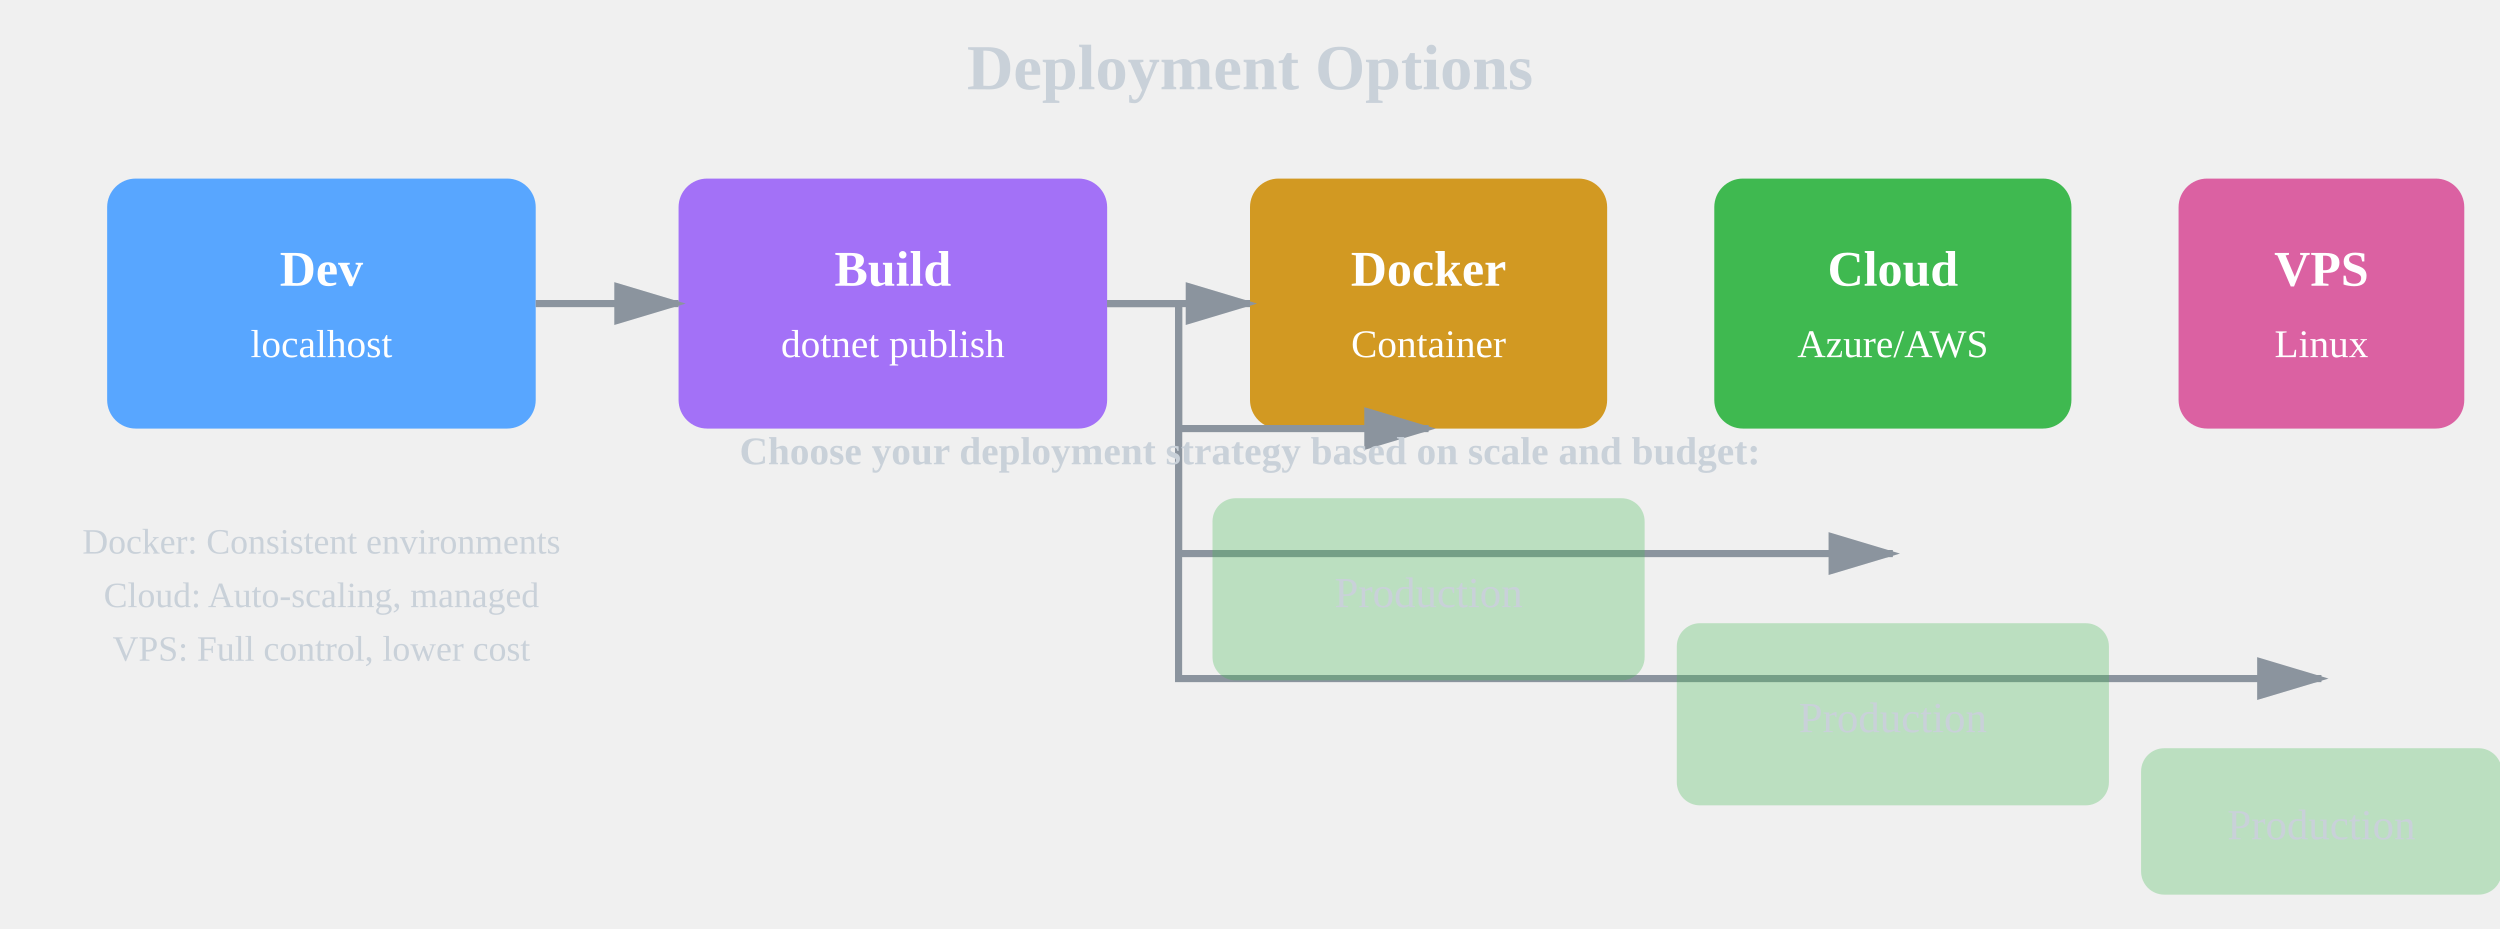
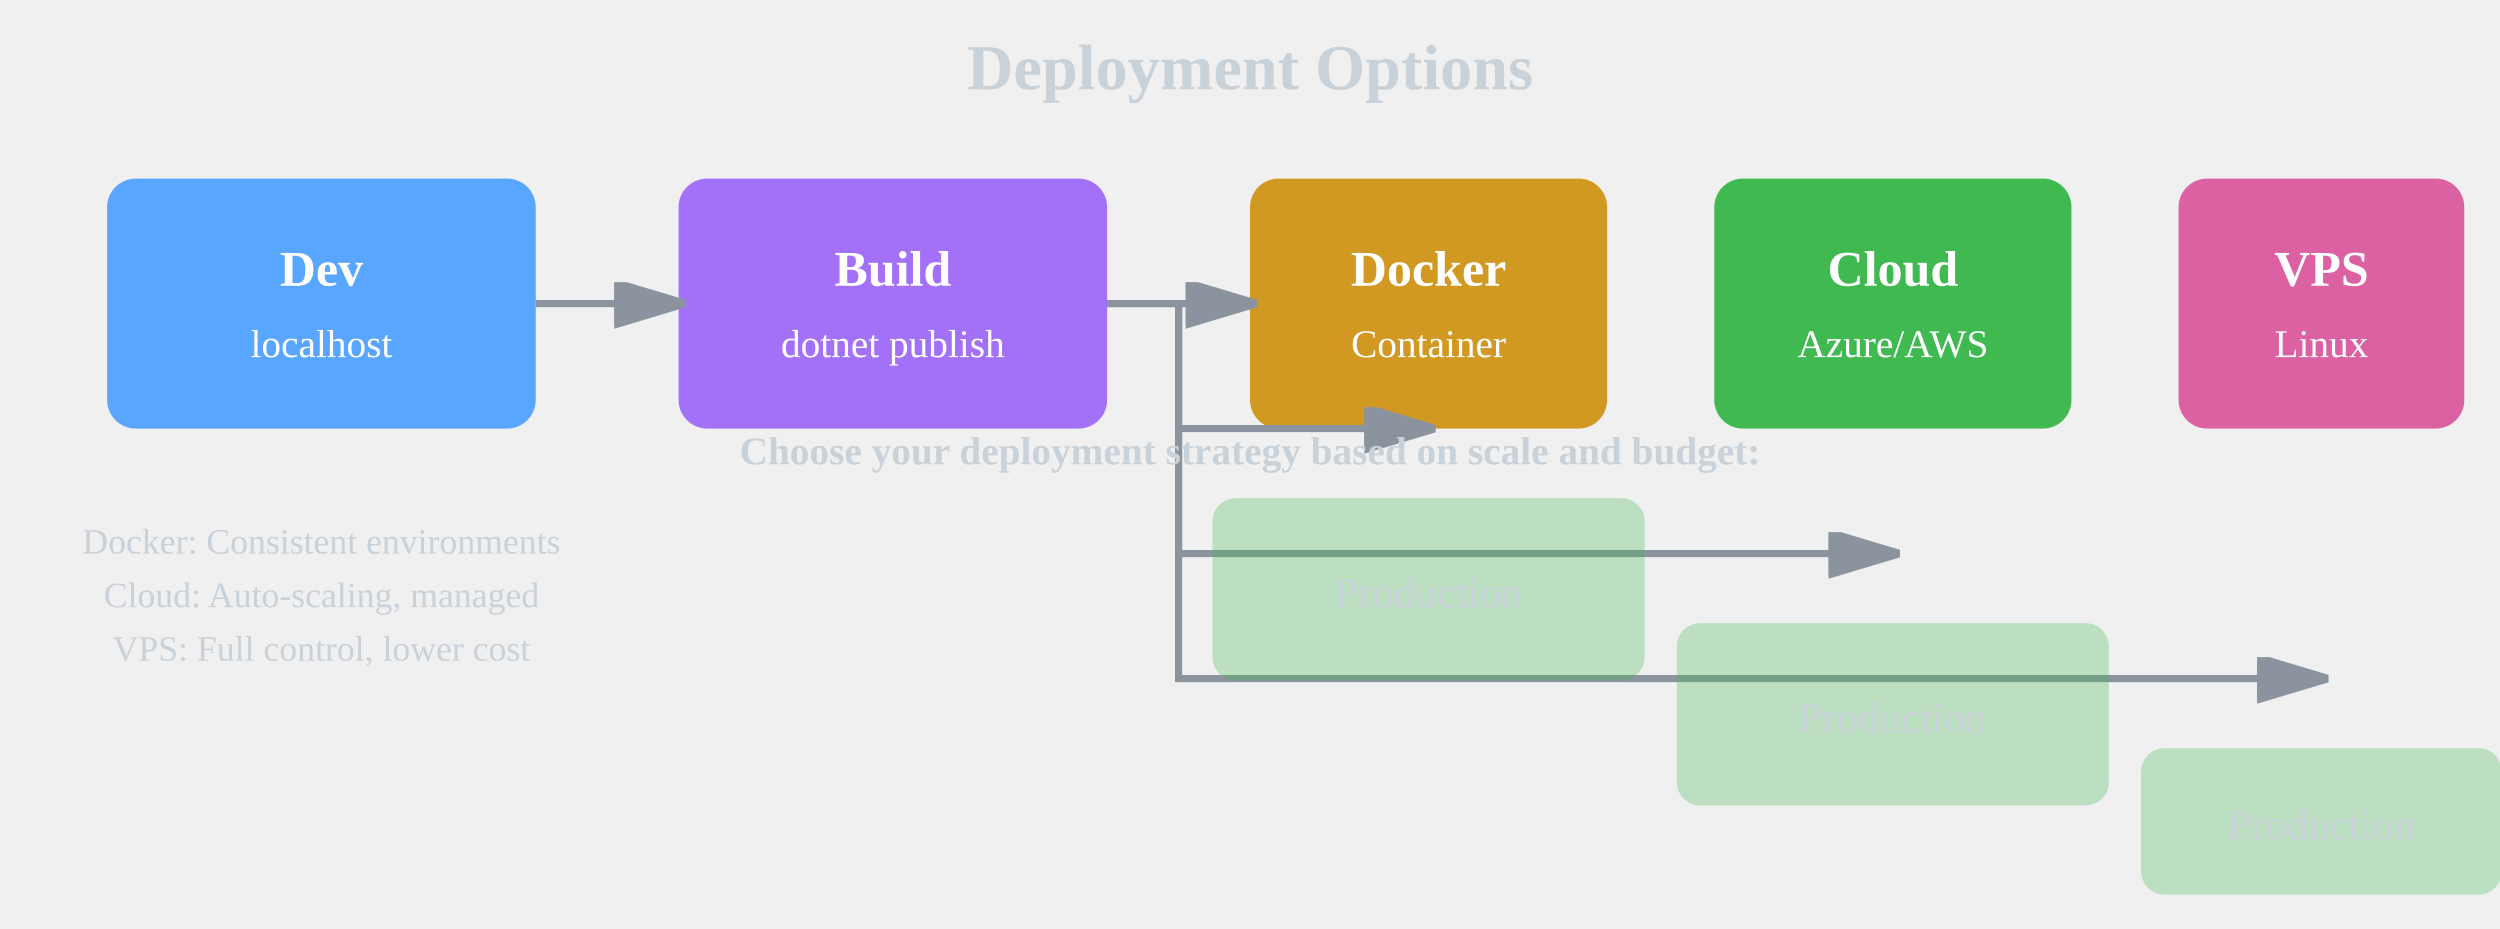
<svg xmlns="http://www.w3.org/2000/svg" viewBox="0 0 700 260">
+   <style>
+     .text { fill: #c9d1d9; }
+     .arrow { stroke: #8b949e; fill: #8b949e; }
+     @media (prefers-color-scheme: light) {
+       .text { fill: #24292f; }
+       .arrow { stroke: #57606a; fill: #57606a; }
+     }
+   </style>
  <defs>
    <marker id="arrow-dep" markerWidth="10" markerHeight="10" refX="9" refY="3" orient="auto">
-       <polygon points="0 0, 10 3, 0 6" fill="#8b949e" />
+       <polygon points="0 0, 10 3, 0 6" class="arrow" />
    </marker>
  </defs>
-   <text x="350" y="25" text-anchor="middle" fill="#c9d1d9" font-size="18" font-weight="700">Deployment Options</text>
+   <text x="350" y="25" text-anchor="middle" class="text" font-size="18" font-weight="700">Deployment Options</text>
  <rect x="30" y="50" width="120" height="70" rx="8" fill="#58a6ff" />
  <text x="90" y="80" text-anchor="middle" fill="white" font-size="14" font-weight="700">Dev</text>
  <text x="90" y="100" text-anchor="middle" fill="white" font-size="11">localhost</text>
  <rect x="190" y="50" width="120" height="70" rx="8" fill="#a371f7" />
  <text x="250" y="80" text-anchor="middle" fill="white" font-size="14" font-weight="700">Build</text>
  <text x="250" y="100" text-anchor="middle" fill="white" font-size="11">dotnet publish</text>
  <rect x="350" y="50" width="100" height="70" rx="8" fill="#d29922" />
  <text x="400" y="80" text-anchor="middle" fill="white" font-size="14" font-weight="700">Docker</text>
  <text x="400" y="100" text-anchor="middle" fill="white" font-size="11">Container</text>
  <rect x="480" y="50" width="100" height="70" rx="8" fill="#3fb950" />
  <text x="530" y="80" text-anchor="middle" fill="white" font-size="14" font-weight="700">Cloud</text>
  <text x="530" y="100" text-anchor="middle" fill="white" font-size="11">Azure/AWS</text>
  <rect x="610" y="50" width="80" height="70" rx="8" fill="#db61a2" />
  <text x="650" y="80" text-anchor="middle" fill="white" font-size="14" font-weight="700">VPS</text>
  <text x="650" y="100" text-anchor="middle" fill="white" font-size="11">Linux</text>
  <line x1="150" y1="85" x2="190" y2="85" stroke="#8b949e" stroke-width="2" marker-end="url(#arrow-dep)" />
  <line x1="310" y1="85" x2="350" y2="85" stroke="#8b949e" stroke-width="2" marker-end="url(#arrow-dep)" />
  <path d="M 310 85 L 330 85 L 330 120 L 400 120" stroke="#8b949e" stroke-width="2" fill="none" marker-end="url(#arrow-dep)" />
  <path d="M 330 85 L 330 155 L 530 155" stroke="#8b949e" stroke-width="2" fill="none" marker-end="url(#arrow-dep)" />
  <path d="M 330 85 L 330 190 L 650 190" stroke="#8b949e" stroke-width="2" fill="none" marker-end="url(#arrow-dep)" />
  <rect x="340" y="140" width="120" height="50" rx="6" fill="#3fb950" opacity="0.3" stroke="#3fb950" />
-   <text x="400" y="170" text-anchor="middle" fill="#c9d1d9" font-size="12">Production</text>
+   <text x="400" y="170" text-anchor="middle" class="text" font-size="12">Production</text>
  <rect x="470" y="175" width="120" height="50" rx="6" fill="#3fb950" opacity="0.3" stroke="#3fb950" />
-   <text x="530" y="205" text-anchor="middle" fill="#c9d1d9" font-size="12">Production</text>
+   <text x="530" y="205" text-anchor="middle" class="text" font-size="12">Production</text>
  <rect x="600" y="210" width="100" height="40" rx="6" fill="#3fb950" opacity="0.3" stroke="#3fb950" />
-   <text x="650" y="235" text-anchor="middle" fill="#c9d1d9" font-size="12">Production</text>
-   <text x="350" y="130" text-anchor="middle" fill="#c9d1d9" font-size="11" font-weight="600">Choose your deployment strategy based on scale and budget:</text>
-   <text x="90" y="155" text-anchor="middle" fill="#c9d1d9" font-size="10">Docker: Consistent environments</text>
-   <text x="90" y="170" text-anchor="middle" fill="#c9d1d9" font-size="10">Cloud: Auto-scaling, managed</text>
-   <text x="90" y="185" text-anchor="middle" fill="#c9d1d9" font-size="10">VPS: Full control, lower cost</text>
+   <text x="650" y="235" text-anchor="middle" class="text" font-size="12">Production</text>
+   <text x="350" y="130" text-anchor="middle" class="text" font-size="11" font-weight="600">Choose your deployment strategy based on scale and budget:</text>
+   <text x="90" y="155" text-anchor="middle" class="text" font-size="10">Docker: Consistent environments</text>
+   <text x="90" y="170" text-anchor="middle" class="text" font-size="10">Cloud: Auto-scaling, managed</text>
+   <text x="90" y="185" text-anchor="middle" class="text" font-size="10">VPS: Full control, lower cost</text>
</svg>
